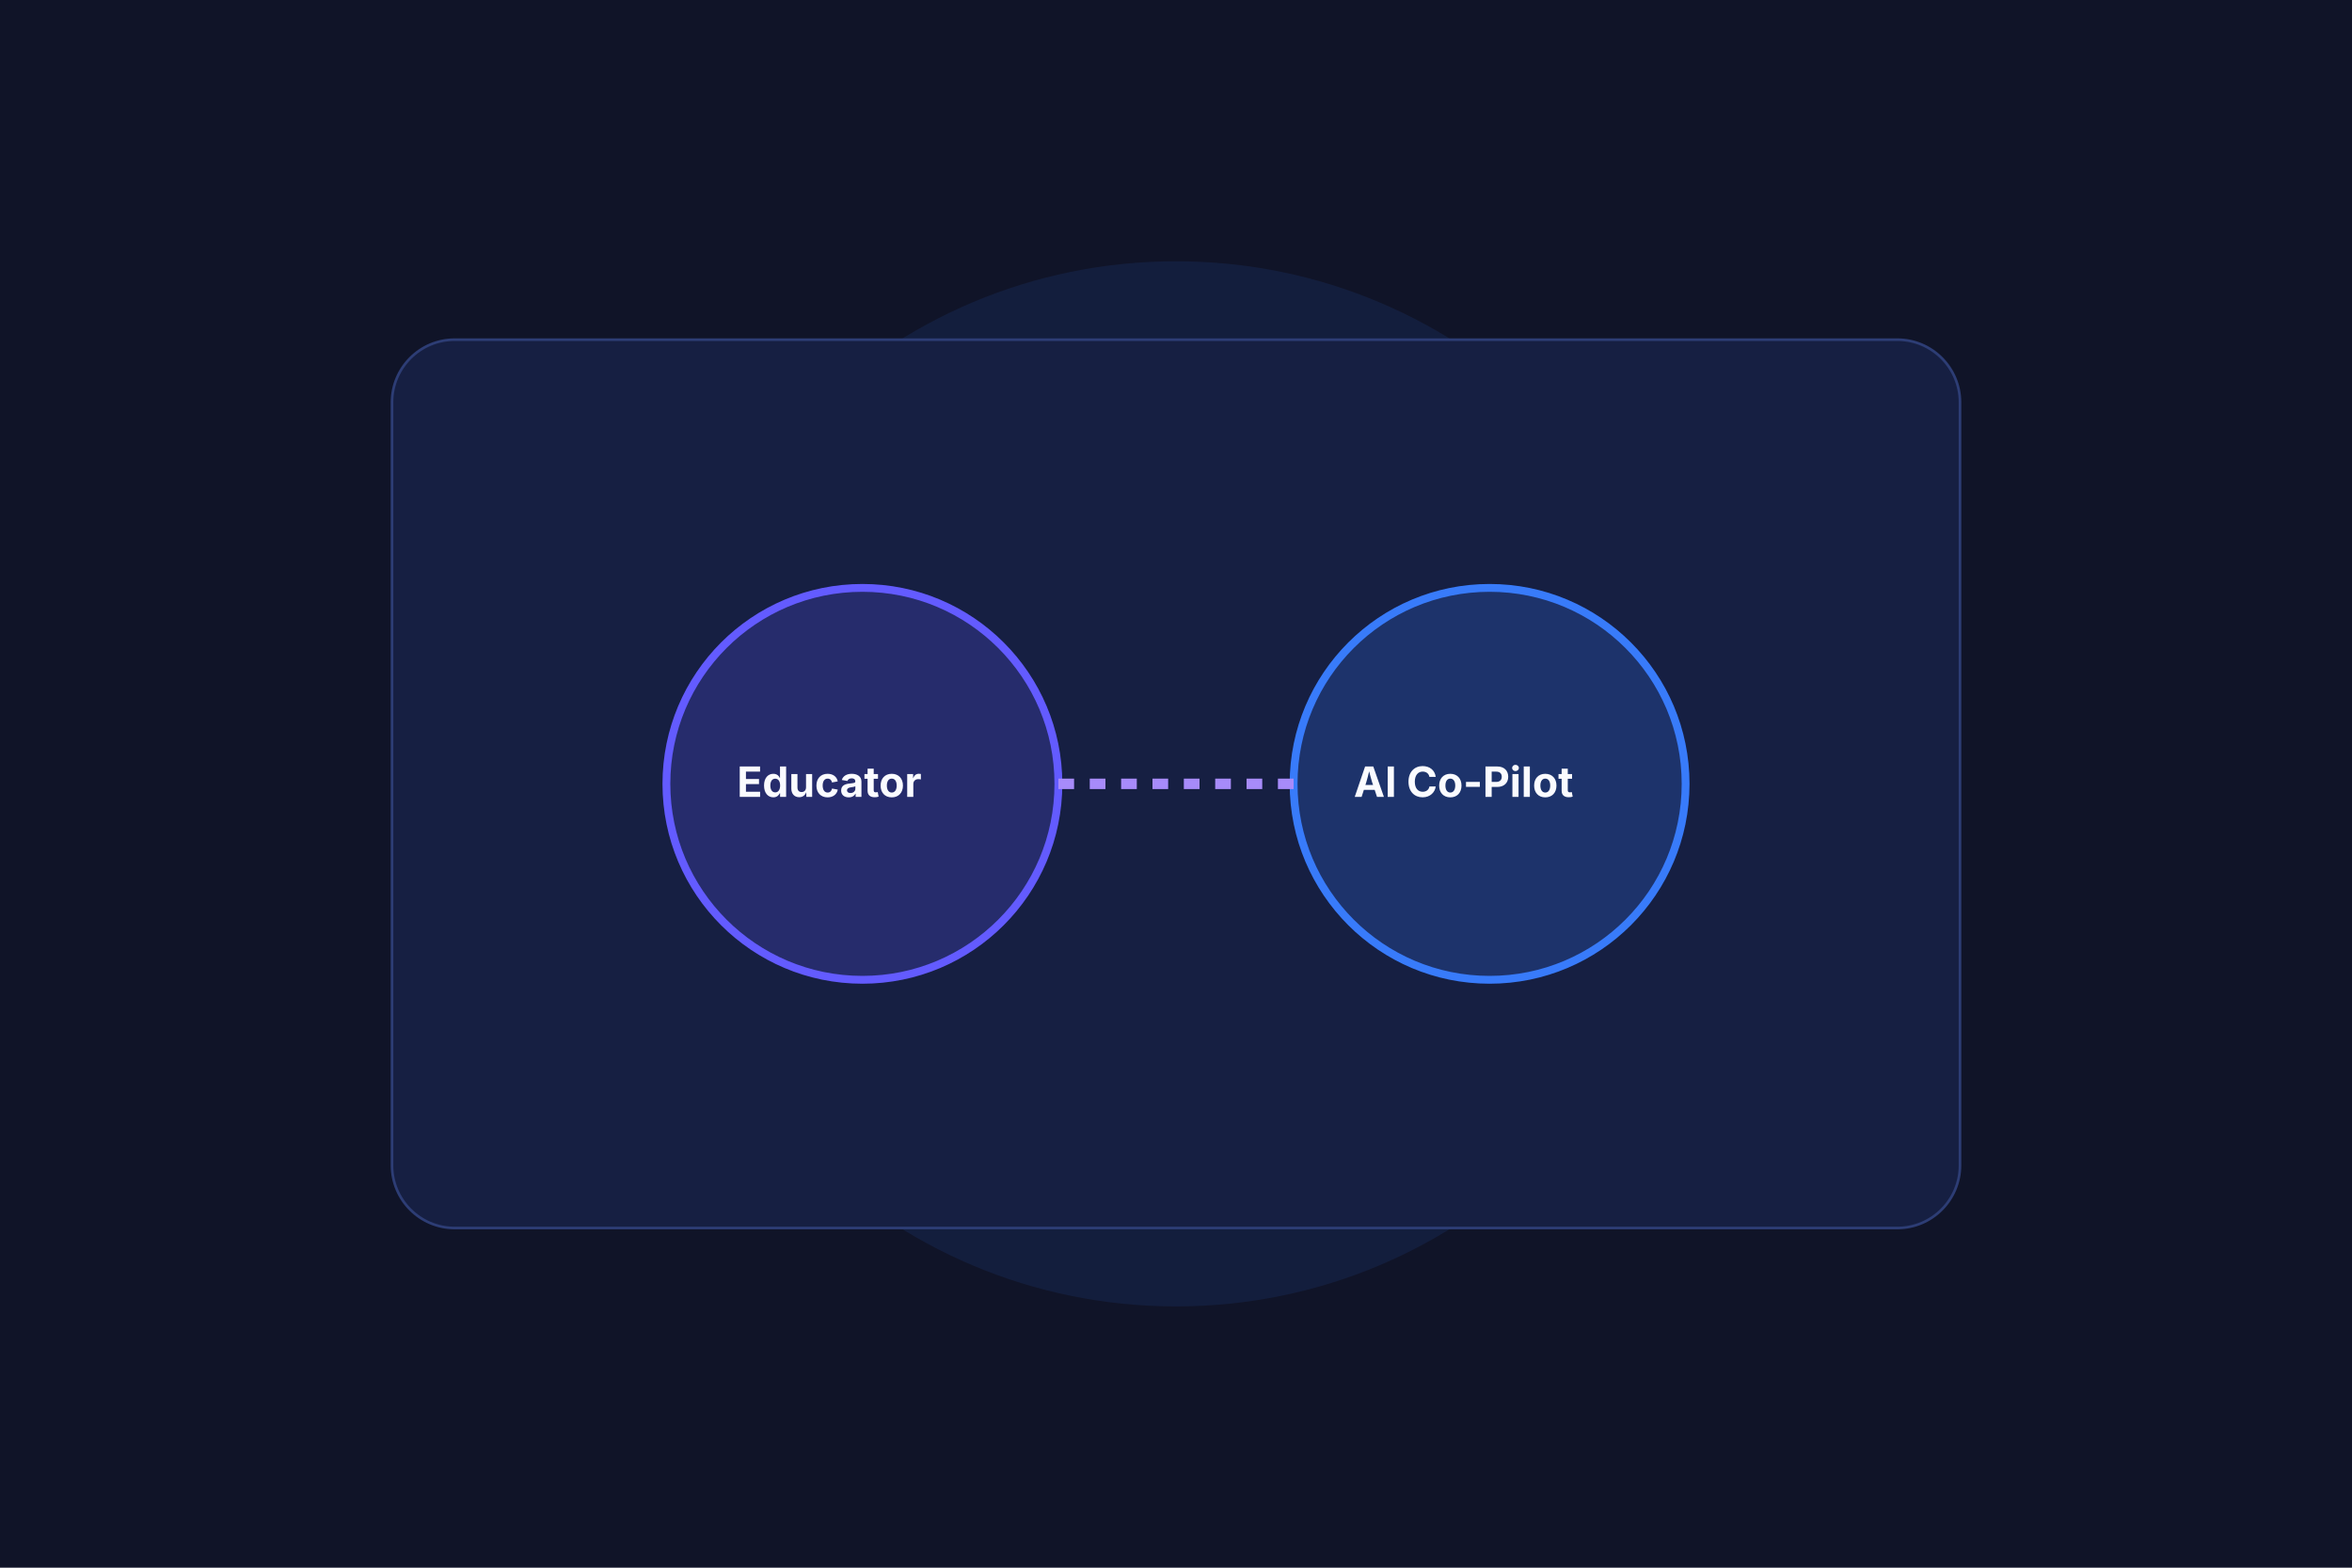
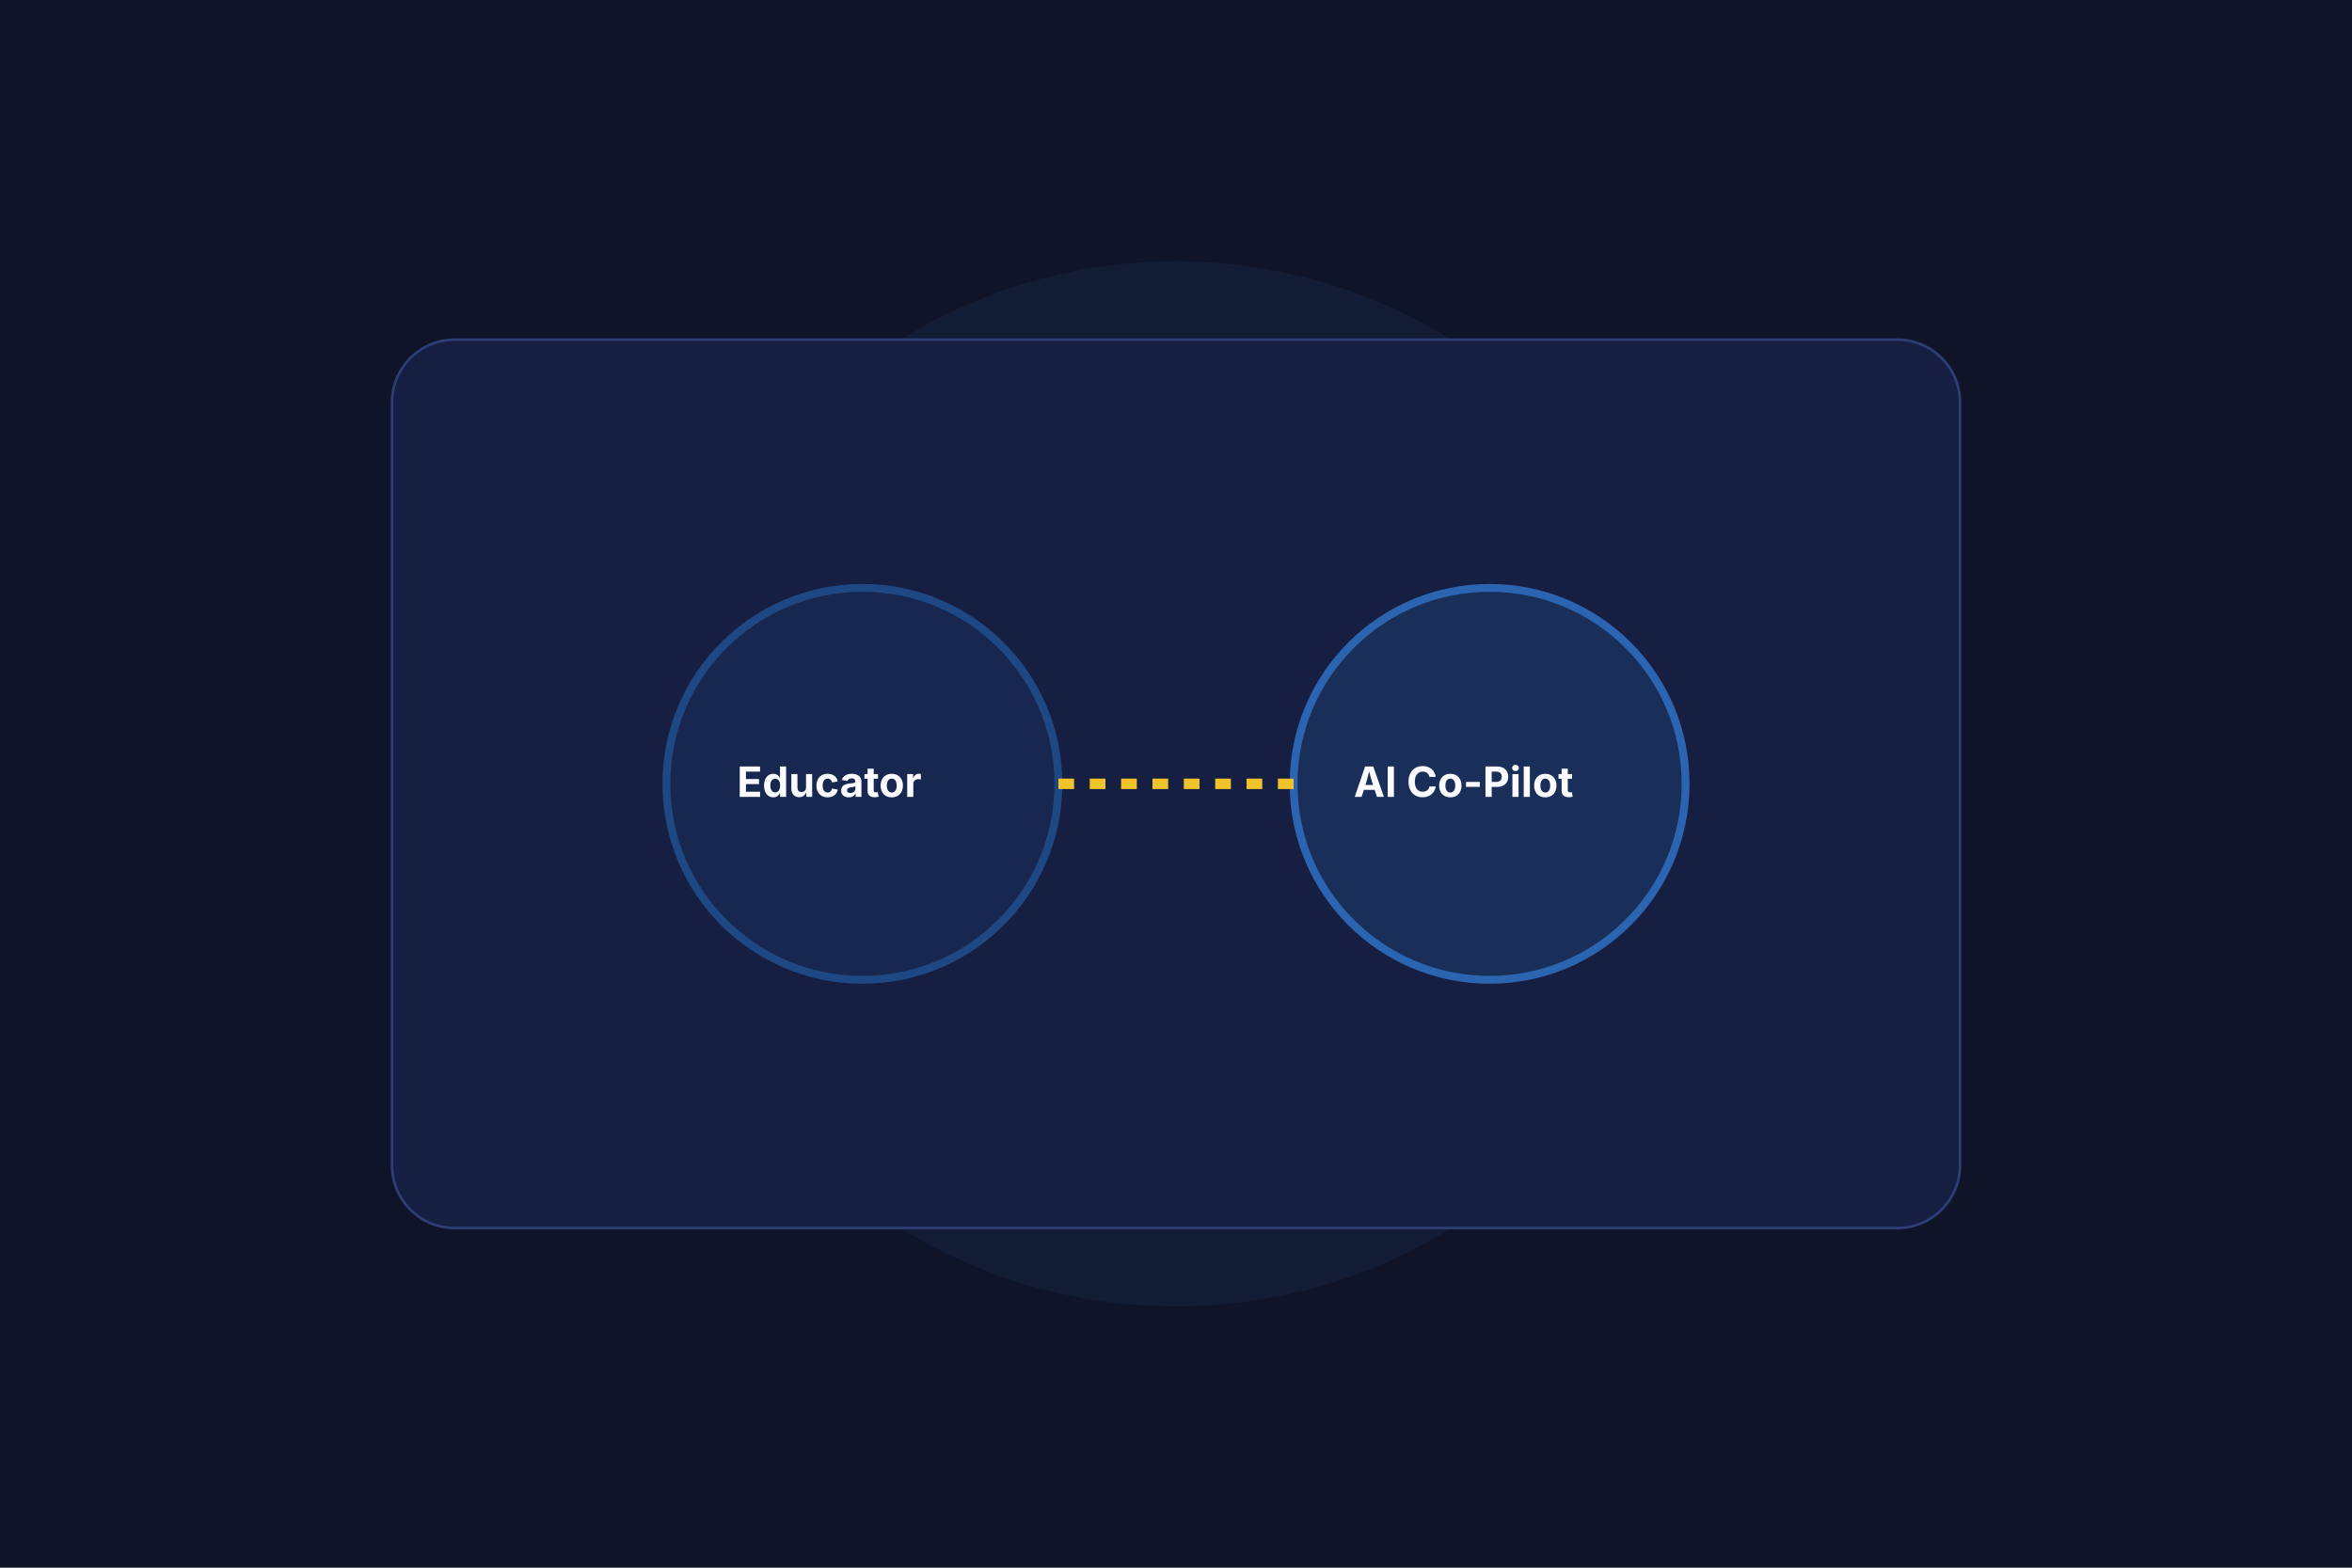
<svg xmlns="http://www.w3.org/2000/svg" viewBox="0 0 900 600" fill="none">
  <rect width="900" height="600" fill="#101428" />
-   <circle cx="450" cy="300" r="200" fill="#387BFA" fill-opacity="0.1" />
+   <circle cx="450" cy="300" r="200" fill="#2B64B0" fill-opacity="0.1" />
  <rect x="150" y="130" width="600" height="340" rx="24" fill="#161F42" stroke="#2D3D75" />
-   <circle cx="330" cy="300" r="75" fill="#635BFF" fill-opacity="0.22" stroke="#635BFF" stroke-width="3" />
-   <circle cx="570" cy="300" r="75" fill="#387BFA" fill-opacity="0.22" stroke="#387BFA" stroke-width="3" />
-   <line x1="405" y1="300" x2="495" y2="300" stroke="#A78BFA" stroke-width="4" stroke-dasharray="6 6" />
+   <circle cx="330" cy="300" r="75" fill="#1E4883" fill-opacity="0.22" stroke="#1E4883" stroke-width="3" />
+   <circle cx="570" cy="300" r="75" fill="#2B64B0" fill-opacity="0.22" stroke="#2B64B0" stroke-width="3" />
+   <line x1="405" y1="300" x2="495" y2="300" stroke="#F0C32A" stroke-width="4" stroke-dasharray="6 6" />
  <text x="282" y="305" fill="#FAFBFF" font-family="Inter, sans-serif" font-size="16" font-weight="700">Educator</text>
  <text x="518" y="305" fill="#FAFBFF" font-family="Inter, sans-serif" font-size="16" font-weight="700">AI Co-Pilot</text>
</svg>
